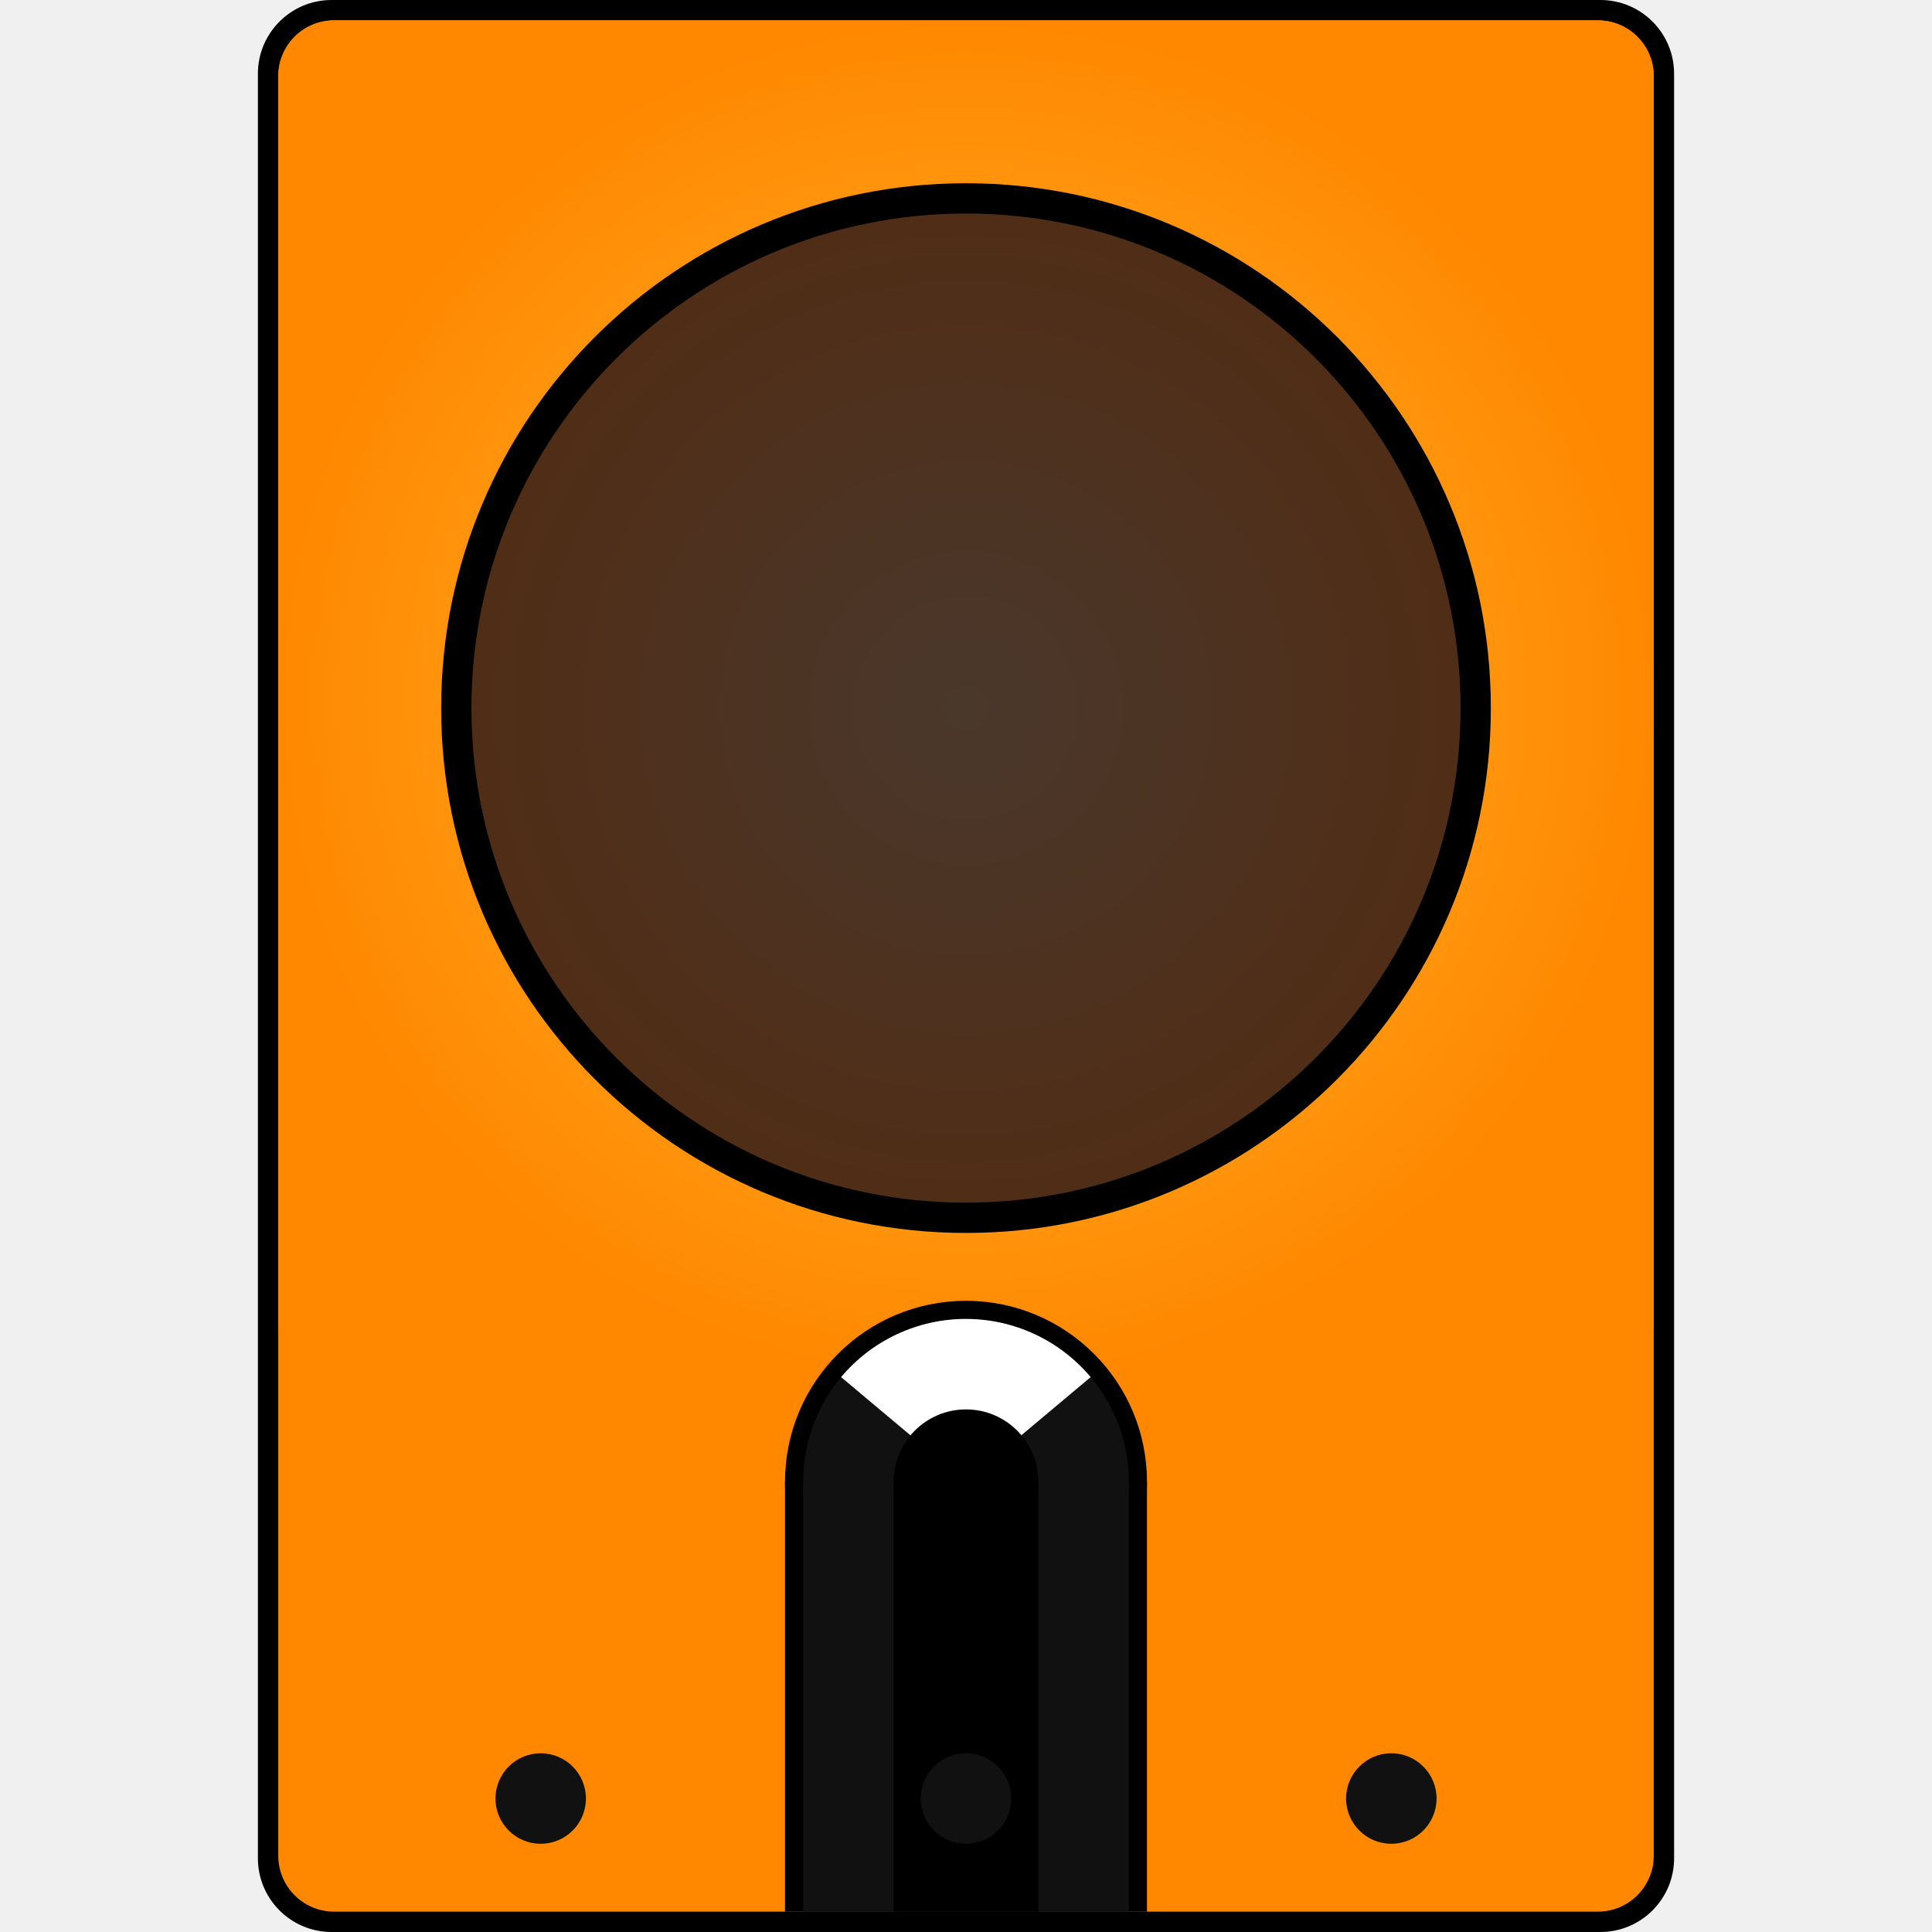
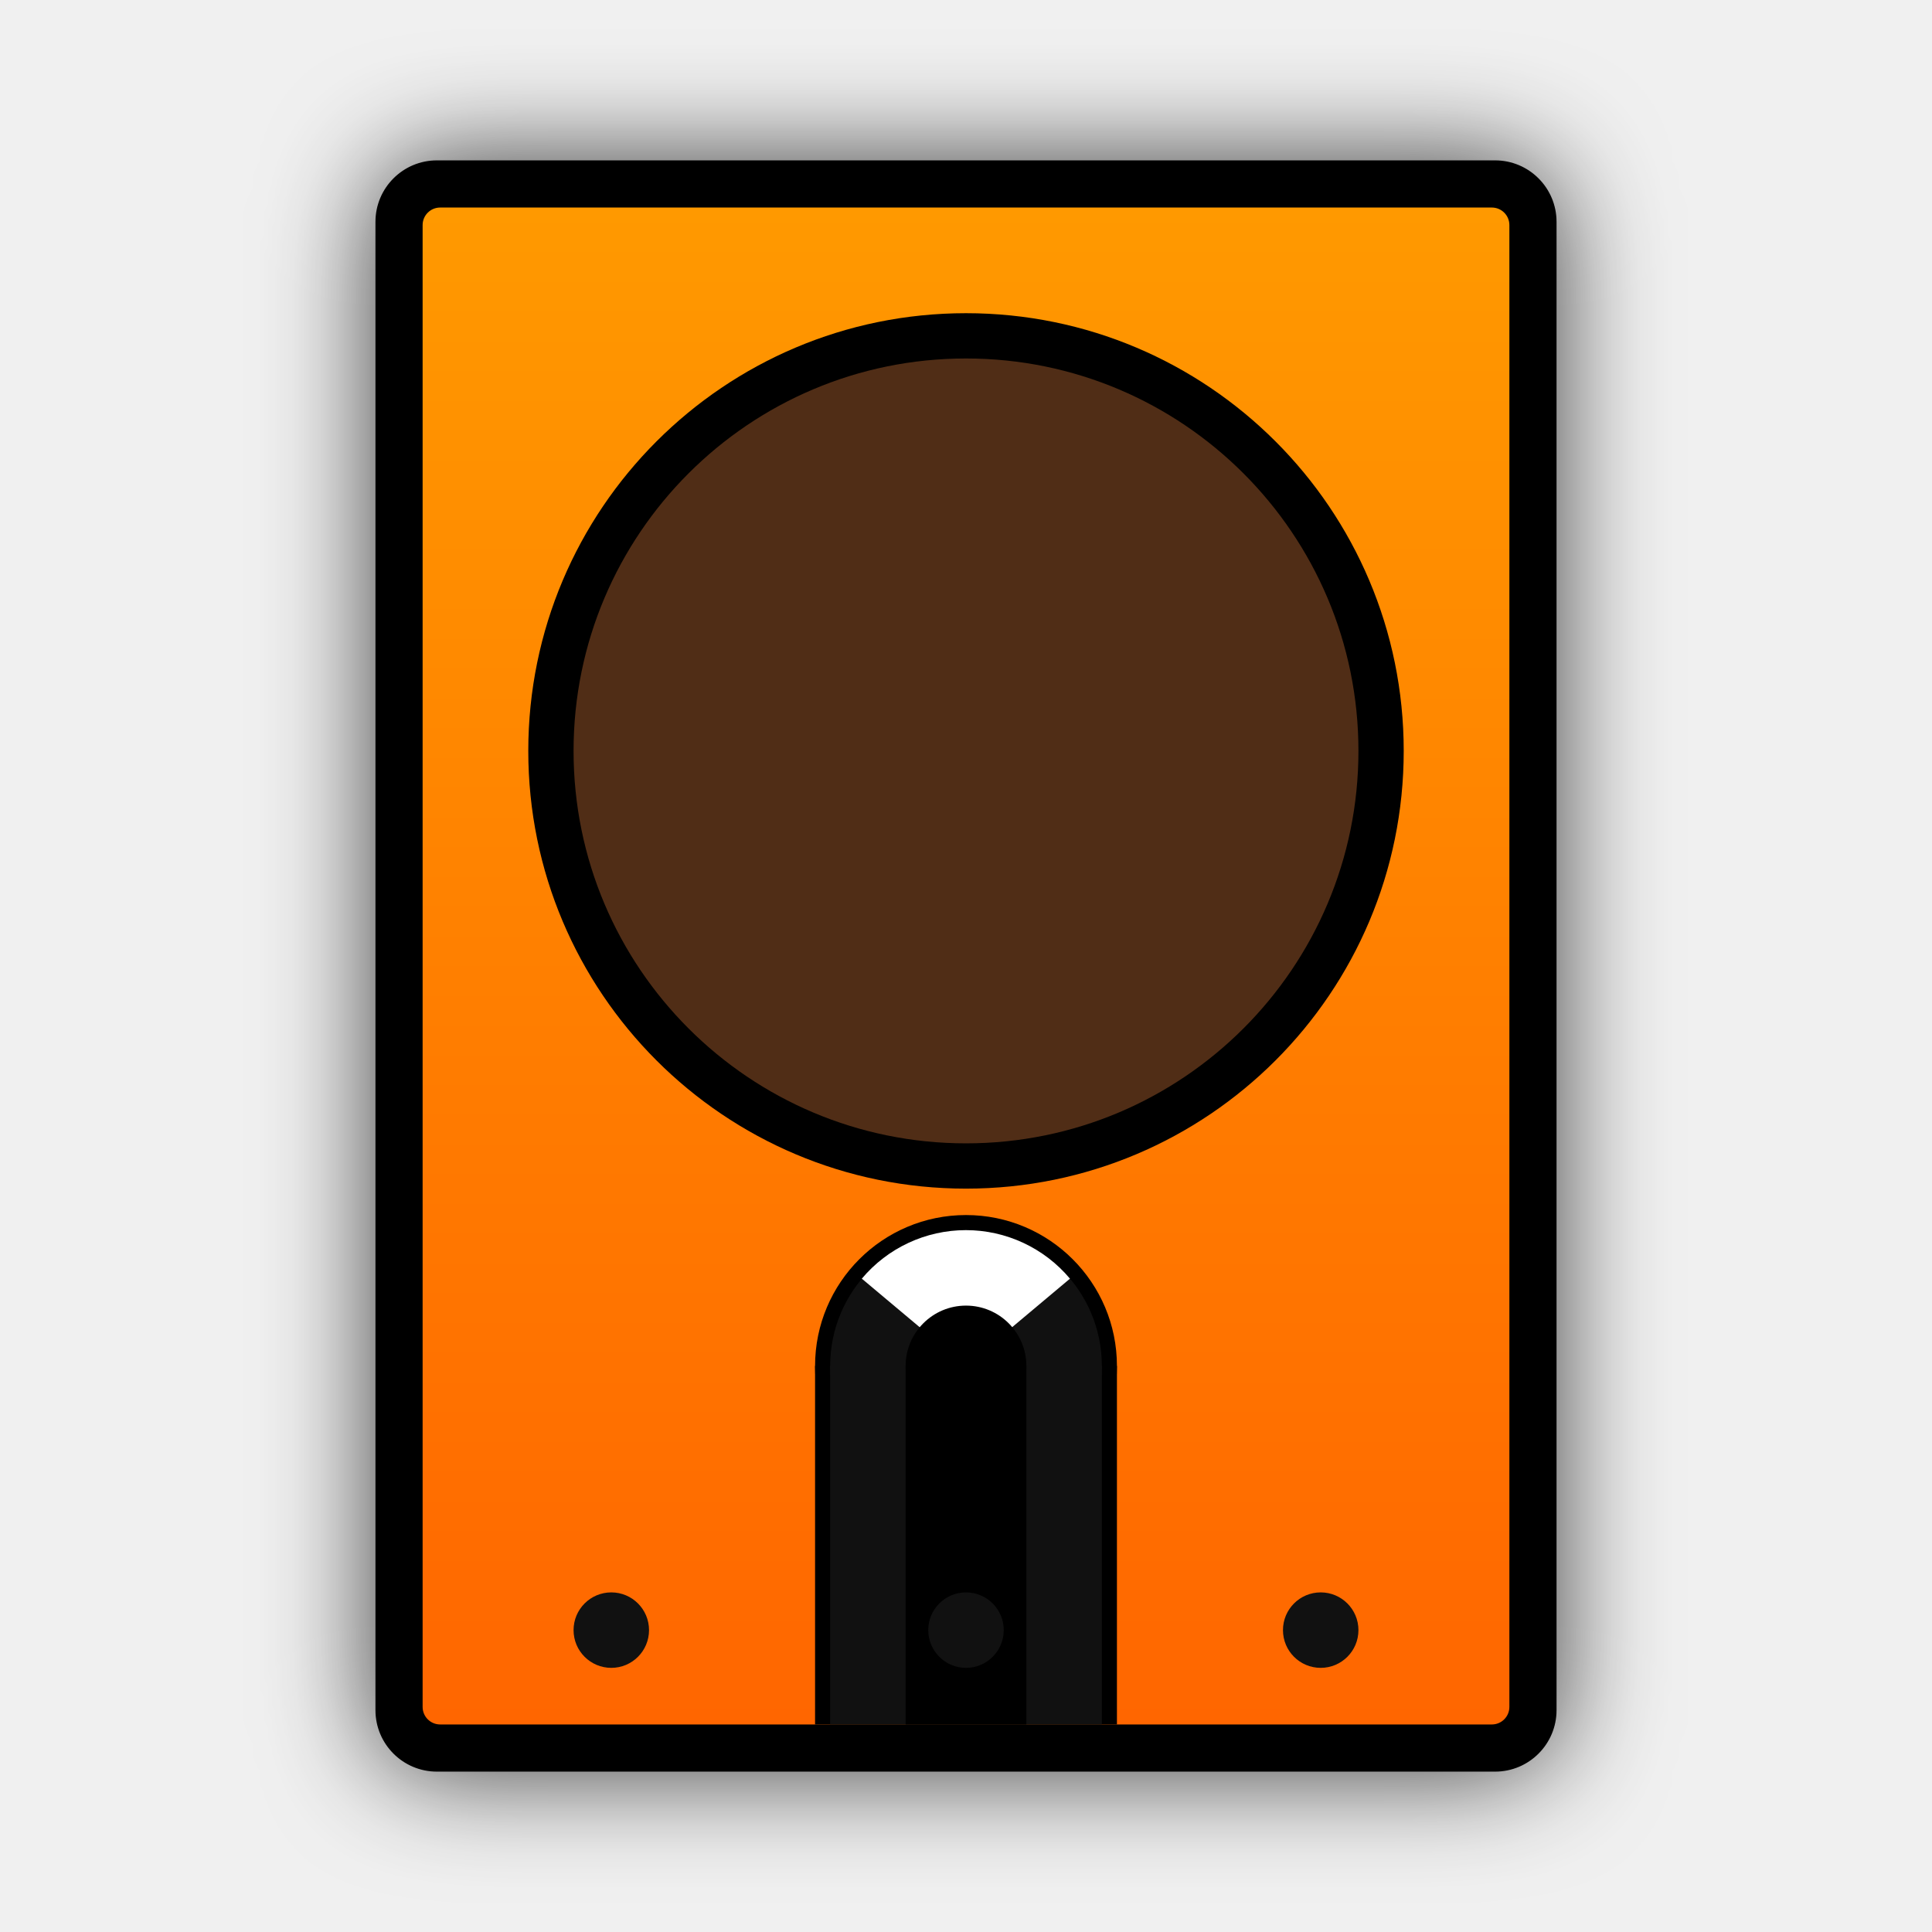
<svg xmlns="http://www.w3.org/2000/svg" xmlns:ns1="http://www.openswatchbook.org/uri/2009/osb" xmlns:xlink="http://www.w3.org/1999/xlink" width="512" height="512" id="svg2" version="1.1">
  <defs id="defs4">
-     <linearGradient id="linearGradient3913">
-       <stop style="stop-color:#4a382c;stop-opacity:1;" offset="0" id="stop3915" />
-       <stop style="stop-color:#502d16;stop-opacity:1;" offset="1" id="stop3917" />
-     </linearGradient>
    <linearGradient id="linearGradient5762" ns1:paint="gradient">
      <stop style="stop-color:#2b1100;stop-opacity:0;" offset="0" id="stop5764" />
      <stop style="stop-color:#2b1100;stop-opacity:0.2;" offset="1" id="stop5766" />
    </linearGradient>
    <linearGradient id="linearGradient5754">
      <stop style="stop-color:#111111;stop-opacity:1;" offset="0" id="stop5756" />
      <stop style="stop-color:#111111;stop-opacity:0;" offset="1" id="stop5758" />
    </linearGradient>
    <linearGradient id="linearGradient5738" ns1:paint="solid">
      <stop style="stop-color:#111111;stop-opacity:1;" offset="0" id="stop5740" />
    </linearGradient>
    <linearGradient id="linearGradient5448" ns1:paint="solid">
      <stop style="stop-color:#111111;stop-opacity:1;" offset="0" id="stop5450" />
    </linearGradient>
    <linearGradient id="linearGradient4004">
-       <stop style="stop-color:#ffbb33;stop-opacity:1;" offset="0" id="stop4006" />
-       <stop style="stop-color:#ff8800;stop-opacity:1;" offset="1" id="stop4008" />
+       <stop style="stop-color:#ff9900;stop-opacity:1;" offset="0" id="stop4006" />
+       <stop style="stop-color:#ff6600;stop-opacity:1;" offset="1" id="stop4008" />
    </linearGradient>
    <linearGradient id="linearGradient3990">
      <stop id="stop3998" offset="0" style="stop-color:#ff6600;stop-opacity:0.498;" />
      <stop style="stop-color:#ff6600;stop-opacity:0;" offset="1" id="stop3994" />
    </linearGradient>
-     <radialGradient xlink:href="#linearGradient4004" id="radialGradient3911" gradientUnits="userSpaceOnUse" gradientTransform="matrix(0.7186801,0,0,0.7272727,1.517903,-69.81819)" spreadMethod="pad" cx="256" cy="-256" fx="256" fy="-256" r="250.604" />
-     <radialGradient xlink:href="#linearGradient3913" id="radialGradient3919" cx="256" cy="199" fx="256" fy="199" r="104" gradientUnits="userSpaceOnUse" />
+     <filter id="filter3986" x="-0.114" width="1.227" y="-0.083" height="1.166">
+       <feGaussianBlur stdDeviation="14.76" id="feGaussianBlur3988" />
+     </filter>
+     <linearGradient xlink:href="#linearGradient4004" id="linearGradient5470" x1="112" y1="256" x2="400" y2="256" gradientUnits="userSpaceOnUse" gradientTransform="matrix(1.395833,0,0,0.7164179,-101.3333,-439.403)" />
  </defs>
  <g id="layer1">
-     <rect style="fill:#000000;fill-opacity:1;fill-rule:evenodd;stroke:#000000;stroke-width:1.199px;stroke-linecap:butt;stroke-linejoin:miter;stroke-opacity:1" id="rect3024" width="374.108" height="510.801" x="68.946" y="0.599" ry="18.933" />
-     <rect style="fill:#ff8800;fill-opacity:1;fill-rule:nonzero" id="rect3804" width="501.209" height="364.515" x="5.396" y="-438.258" ry="14.806" transform="matrix(0,1,-1,0,0,0)" />
-     <rect transform="matrix(0,1,-1,0,0,0)" ry="14.806" y="-438.258" x="5.396" height="364.515" width="360.209" id="rect3909" style="fill:url(#radialGradient3911);fill-opacity:1;fill-rule:nonzero" />
-     <path style="fill:#000000;fill-opacity:1" id="path3818" d="m 372,199 a 116,116 0 1 1 -232,0 116,116 0 1 1 232,0 z" transform="matrix(1.199064,0,0,1.199064,-50.96036,-50.96036)" />
-     <path style="fill:url(#radialGradient3919);fill-opacity:1" id="path3830" d="m 360,199 a 104,104 0 1 1 -208,0 104,104 0 1 1 208,0 z" transform="matrix(1.260228,0,0,1.260228,-66.61842,-63.13205)" />
-     <g id="g3850" style="fill:#000000;fill-opacity:1" transform="matrix(1.199064,0,0,1.199064,-50.96036,-41.36785)">
-       <path d="m 296,362 c 0,22.091 -17.909,40 -40,40 -22.091,0 -40,-17.909 -40,-40 0,-22.091 17.909,-40 40,-40 22.091,0 40,17.909 40,40 z" id="path3844" style="fill:#000000;fill-opacity:1" />
+     <rect style="fill:#000000;fill-opacity:1;fill-rule:evenodd;stroke:#000000;stroke-width:1px;stroke-linecap:butt;stroke-linejoin:miter;stroke-opacity:1;opacity:0.75;filter:url(#filter3986)" id="rect3024-0" width="312" height="426" x="100" y="43" ry="15.789" />
+     <rect style="fill:#000000;fill-opacity:1;fill-rule:evenodd;stroke:#000000;stroke-width:1px;stroke-linecap:butt;stroke-linejoin:miter;stroke-opacity:1" id="rect3024" width="312" height="426" x="100" y="43" ry="15.789" />
+     <rect style="fill:url(#linearGradient5470);fill-opacity:1;fill-rule:nonzero" id="rect3804" width="402" height="288" x="55" y="-400" ry="4.643" transform="matrix(0,1,-1,0,0,0)" />
+     <path style="fill:#000000;fill-opacity:1" id="path3818" d="m 372,199 a 116,116 0 1 1 -232,0 116,116 0 1 1 232,0 z" />
+     <path style="fill:#502d16;fill-opacity:1;opacity:1" id="path3830" d="m 360,199 a 104,104 0 1 1 -208,0 104,104 0 1 1 208,0 z" />
+     <g id="g3850" style="fill:#000000;fill-opacity:1">
+       <path d="m 296,362 a 40,40 0 1 1 -80,0 40,40 0 1 1 80,0 z" id="path3844" style="fill:#000000;fill-opacity:1" />
      <rect ry="0" y="362" x="216" height="95" width="80" id="rect3848" style="fill:#000000;fill-opacity:1" />
    </g>
    <g id="g3866" style="fill:#111111;fill-opacity:1">
-       <path d="m 292,362 a 36,36 0 1 1 -72,0 36,36 0 1 1 72,0 z" id="path3862" style="fill:#111111;fill-opacity:1" transform="matrix(1.199064,0,0,1.199064,-50.96036,-41.36785)" />
-       <rect ry="0" y="392.693" x="212.834" height="113.911" width="86.333" id="rect3864" style="fill:#111111;fill-opacity:1" />
+       <path d="m 292,362 a 36,36 0 1 1 -72,0 36,36 0 1 1 72,0 z" id="path3862" style="fill:#111111;fill-opacity:1" />
+       <rect ry="0" y="362" x="220" height="95" width="72" id="rect3864" style="fill:#111111;fill-opacity:1" />
    </g>
-     <path style="fill:#ffffff;fill-opacity:1" id="path3884" d="m 292,362 a 36,36 0 0 1 -42.251,35.453 L 256,362 z" transform="matrix(0.9185362,-0.7707434,-0.7707434,-0.9185362,299.829,922.5137)" />
-     <path style="fill:#000000;fill-opacity:1" id="path3880" d="m 272,362 a 16,16 0 1 1 -32,0 16,16 0 1 1 32,0 z" transform="matrix(1.199064,0,0,1.199064,-50.96036,-41.36785)" />
-     <rect style="fill:#000000;fill-opacity:1" id="rect3882" width="38.37" height="113.911" x="236.815" y="392.693" ry="0" />
-     <path style="fill:#111111;fill-opacity:1" id="path3896" d="m 266,432 a 10,10 0 1 1 -20,0 10,10 0 1 1 20,0 z" transform="matrix(1.199064,0,0,1.199064,-50.96036,-41.36785)" />
-     <path style="fill:#111111;fill-opacity:1" id="path3918" d="m 360,432 a 10,10 0 1 1 -20,0 10,10 0 1 1 20,0 z" transform="matrix(1.199064,0,0,1.199064,-50.96036,-41.36785)" />
-     <path style="fill:#111111;fill-opacity:1" id="path3928" d="m 172,432 a 10,10 0 1 1 -20,0 10,10 0 1 1 20,0 z" transform="matrix(1.199064,0,0,1.199064,-50.96036,-41.36785)" />
+     <path style="fill:#ffffff;fill-opacity:1" id="path3884" d="m 292,362 a 36,36 0 0 1 -42.251,35.453 L 256,362 z" transform="matrix(0.7660444,-0.6427876,-0.6427876,-0.7660444,292.5527,803.8617)" />
+     <path style="fill:#000000;fill-opacity:1" id="path3880" d="m 272,362 a 16,16 0 1 1 -32,0 16,16 0 1 1 32,0 z" />
+     <rect style="fill:#000000;fill-opacity:1" id="rect3882" width="32" height="95" x="240" y="362" ry="0" />
+     <path style="fill:#111111;fill-opacity:1" id="path3896" d="m 266,432 a 10,10 0 1 1 -20,0 10,10 0 1 1 20,0 z" />
+     <path style="fill:#111111;fill-opacity:1" id="path3918" d="m 360,432 a 10,10 0 1 1 -20,0 10,10 0 1 1 20,0 z" />
+     <path style="fill:#111111;fill-opacity:1" id="path3928" d="m 172,432 a 10,10 0 1 1 -20,0 10,10 0 1 1 20,0 z" />
  </g>
</svg>
